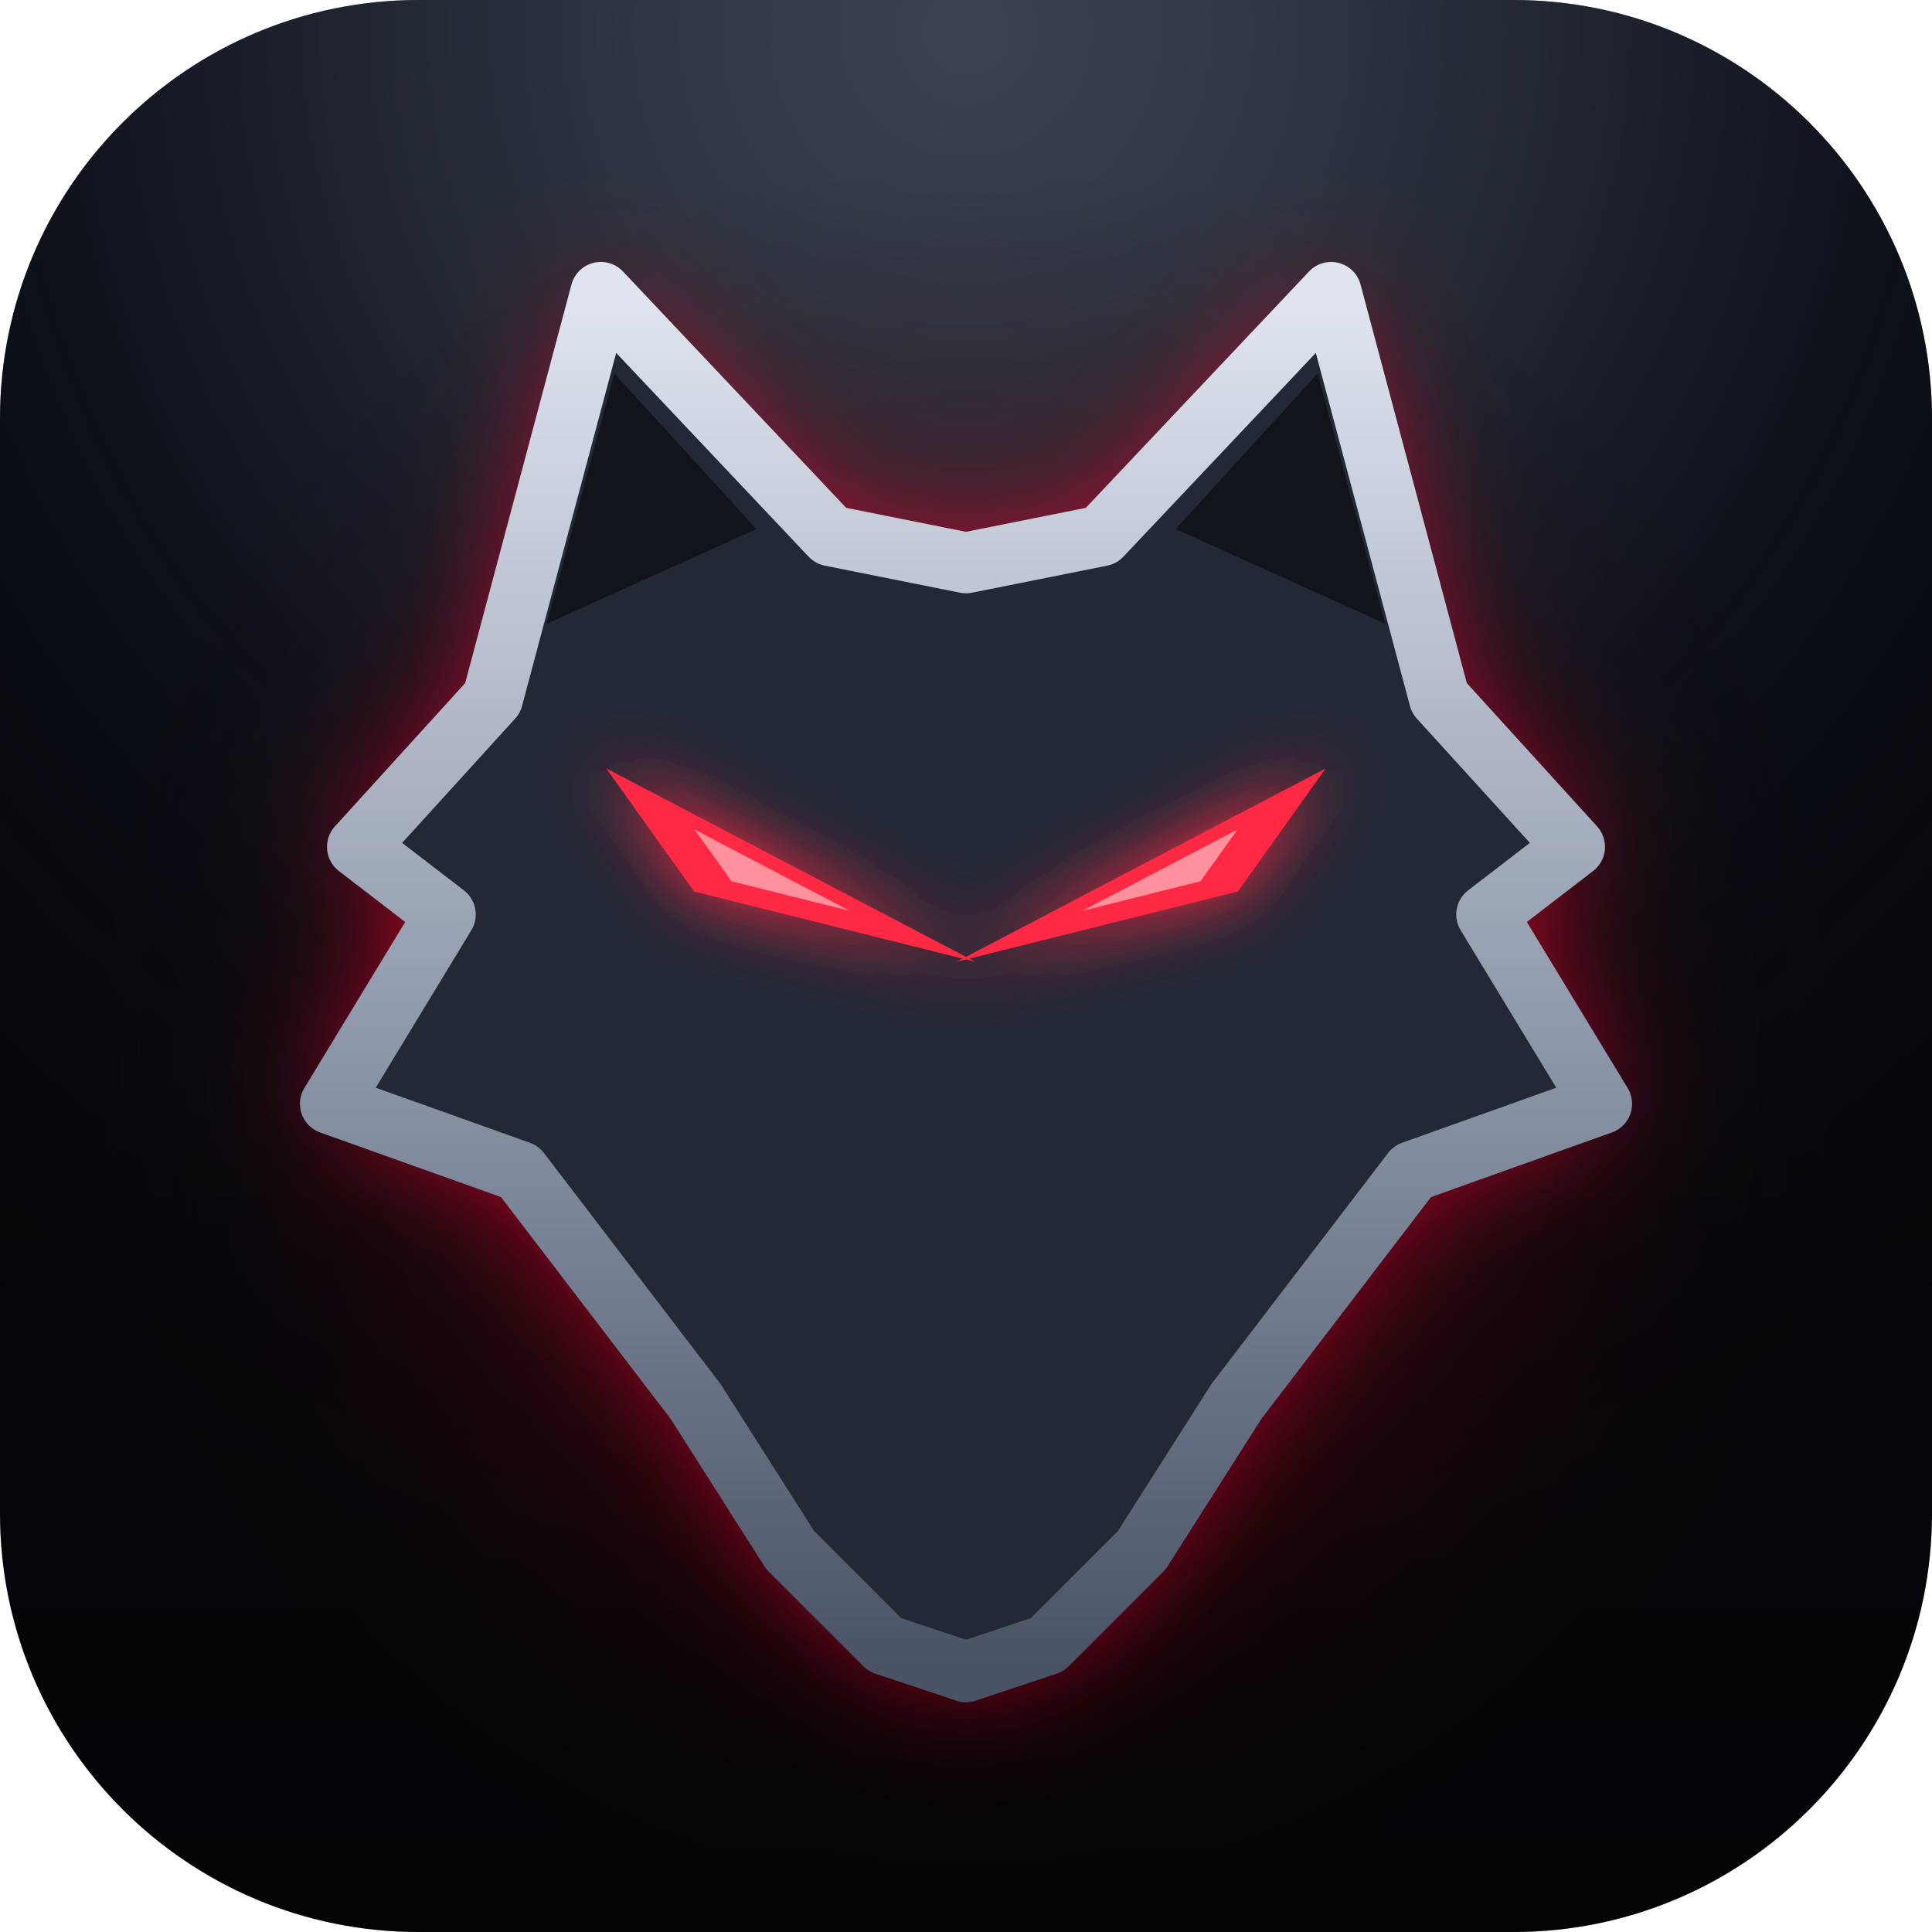
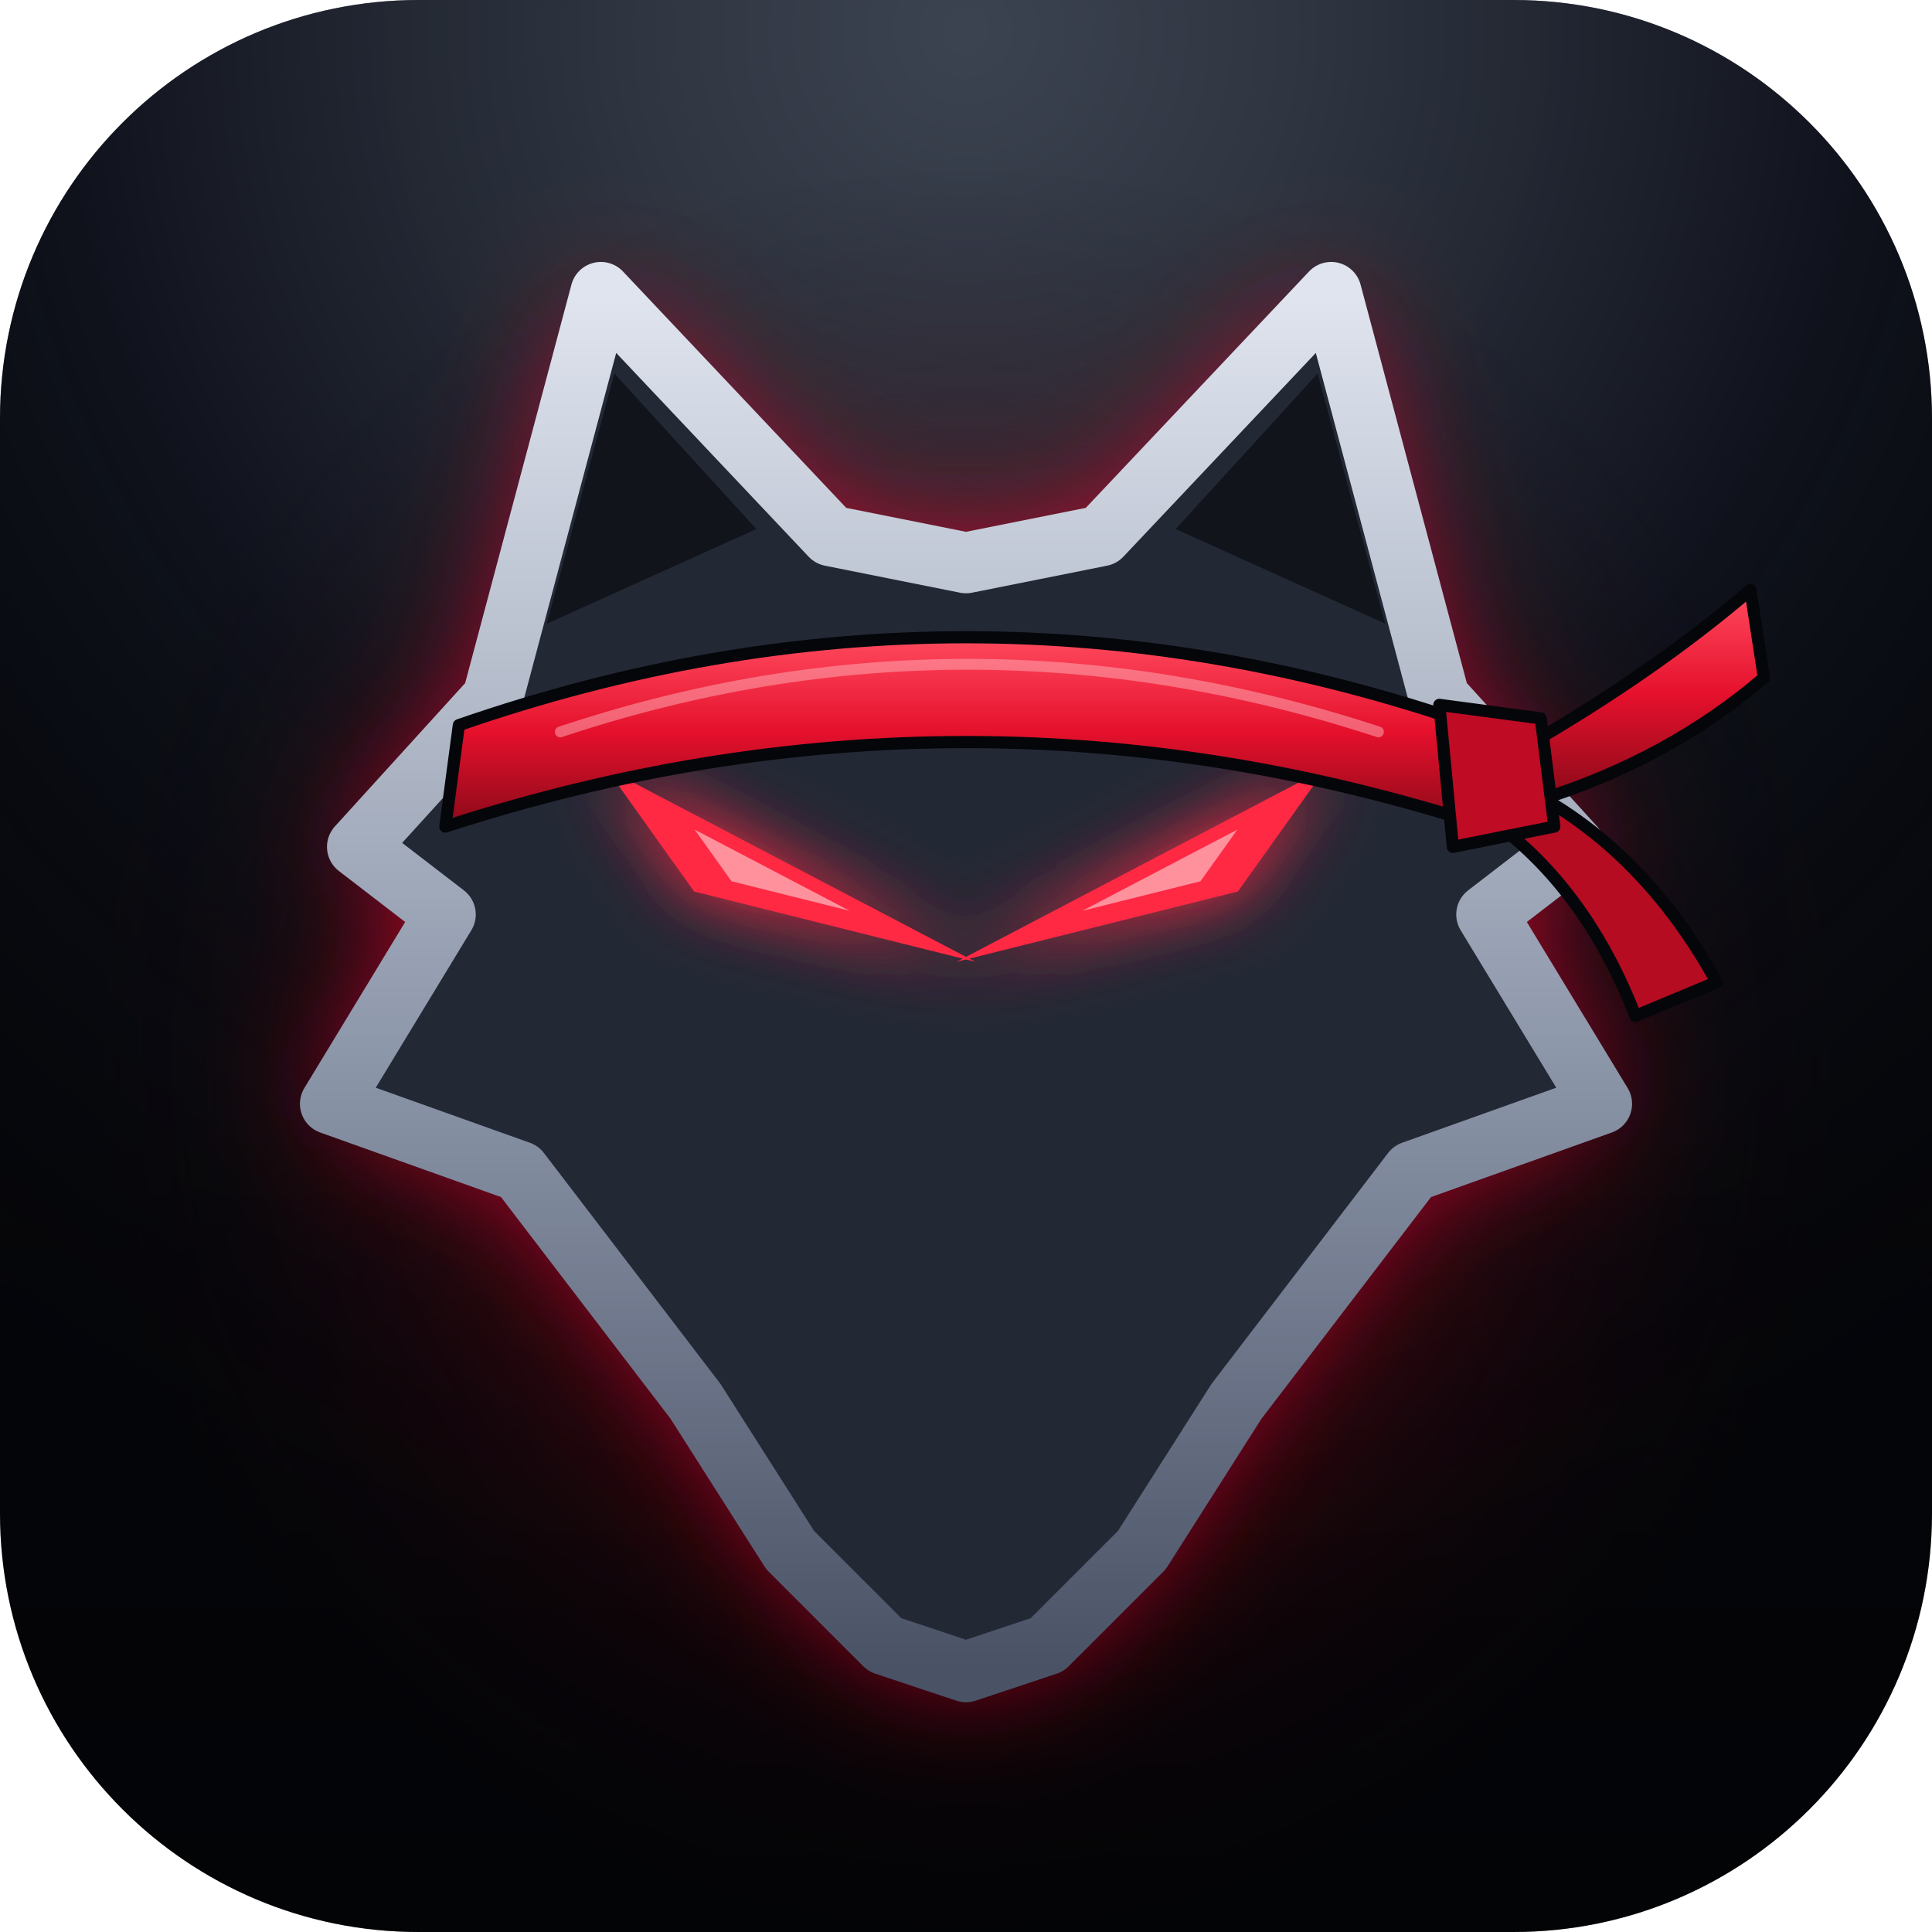
<svg xmlns="http://www.w3.org/2000/svg" width="512" height="512" viewBox="0 0 240 240">
  <clipPath id="cl">
    <rect width="240" height="240" rx="52" />
  </clipPath>
  <g clip-path="url(#cl)">
    <defs>
      <radialGradient id="f12s" cx=".5" cy=".02" r=".85">
        <stop offset="0" stop-color="#9fb0cf" stop-opacity=".36" />
        <stop offset=".55" stop-color="#1b2130" stop-opacity=".45" />
        <stop offset="1" stop-color="#05060a" stop-opacity="0" />
      </radialGradient>
      <radialGradient id="f12r" cx=".5" cy=".5" r=".5">
        <stop offset="0" stop-color="#e5102c" stop-opacity=".5" />
        <stop offset=".6" stop-color="#6e0715" stop-opacity=".26" />
        <stop offset="1" stop-color="#05060a" stop-opacity="0" />
      </radialGradient>
      <linearGradient id="f12v" x1="0" y1="0" x2="0" y2="1">
        <stop offset=".55" stop-color="#000" stop-opacity="0" />
        <stop offset="1" stop-color="#000" stop-opacity=".4" />
      </linearGradient>
    </defs>
    <rect width="240" height="240" fill="#05060a" />
    <rect width="240" height="240" fill="url(#f12s)" />
    <circle cx="120" cy="132" r="112" fill="url(#f12r)" />
    <rect width="240" height="240" fill="url(#f12v)" />
    <g transform="translate(120 122) scale(0.84) translate(-120 -128)">
      <defs>
        <linearGradient id="u11r" x1="0" y1="0" x2="0" y2="1">
          <stop offset="0" stop-color="#dfe4ee" />
          <stop offset=".55" stop-color="#8d97aa" />
          <stop offset="1" stop-color="#4a5266" />
        </linearGradient>
        <filter id="u11h" x="-30%" y="-30%" width="160%" height="160%">
          <feGaussianBlur stdDeviation="9" />
        </filter>
        <filter id="u11g" x="-80%" y="-80%" width="260%" height="260%">
          <feGaussianBlur stdDeviation="5" />
        </filter>
      </defs>
      <path d="M120 66L140 62L174 26L190 86L210 108L197 118L214 146L186 156L160 190L146 212L132 226L120 230L108 226L94 212L80 190L54 156L26 146L43 118L30 108L50 86L66 26L100 62Z" fill="#e5102c" opacity="0.9" filter="url(#u11h)" />
      <path d="M120 66L140 62L174 26L190 86L210 108L197 118L214 146L186 156L160 190L146 212L132 226L120 230L108 226L94 212L80 190L54 156L26 146L43 118L30 108L50 86L66 26L100 62Z" fill="#232835" />
      <path d="M151 61L172 38L182 75Z" fill="#11141b" />
      <path d="M58 75L68 38L89 61Z" fill="#11141b" />
      <path d="M120 66L140 62L174 26L190 86L210 108L197 118L214 146L186 156L160 190L146 212L132 226L120 230L108 226L94 212L80 190L54 156L26 146L43 118L30 108L50 86L66 26L100 62Z" fill="none" stroke="url(#u11r)" stroke-opacity="1" stroke-width="9" stroke-linejoin="round" />
      <g filter="url(#u11g)">
        <path d="M118.6 125L173.2 96.4L160.2 114.6Z" fill="#ff2944" />
        <path d="M79.8 114.6L66.8 96.4L121.4 125Z" fill="#ff2944" />
      </g>
      <path d="M118.6 125L173.2 96.4L160.2 114.6Z" fill="#ff2944" />
      <path d="M79.8 114.6L66.8 96.4L121.4 125Z" fill="#ff2944" />
      <path d="M137.2 117.46L160.13 105.45L154.67 113.09Z" fill="#ffa3ad" opacity=".85" />
      <path d="M85.33 113.09L79.87 105.45L102.8 117.46Z" fill="#ffa3ad" opacity=".85" />
+       <defs>
+         <linearGradient id="u11b" x1="0" y1="0" x2="0" y2="1">
+           <stop offset="0" stop-color="#ff4a5e" />
+           <stop offset=".5" stop-color="#e5102c" />
+           <stop offset="1" stop-color="#8a0a19" />
+         </linearGradient>
+       </defs>
+       <path d="M203 93Q222 82 236 70L238 83Q224 95 205 101Z" fill="url(#u11b)" stroke="#05060a" stroke-width="1.8" stroke-linejoin="round" />
+       <path d="M202 99Q220 108 231 128L219 133Q212 115 199 105Z" fill="#b50c22" stroke="#05060a" stroke-width="1.8" stroke-linejoin="round" />
+       <path d="M45 90Q120 64 195 90L197 105Q120 80 43 105Z" fill="url(#u11b)" stroke="#05060a" stroke-width="1.8" stroke-linejoin="round" />
+       <path d="M60 91Q120 71 181 91" fill="none" stroke="#ffb3bb" stroke-opacity=".5" stroke-width="1.6" stroke-linecap="round" />
+       <path d="M190 87L205 89L207 105L192 108Z" fill="#c00b24" stroke="#05060a" stroke-width="1.8" stroke-linejoin="round" />
    </g>
  </g>
</svg>
